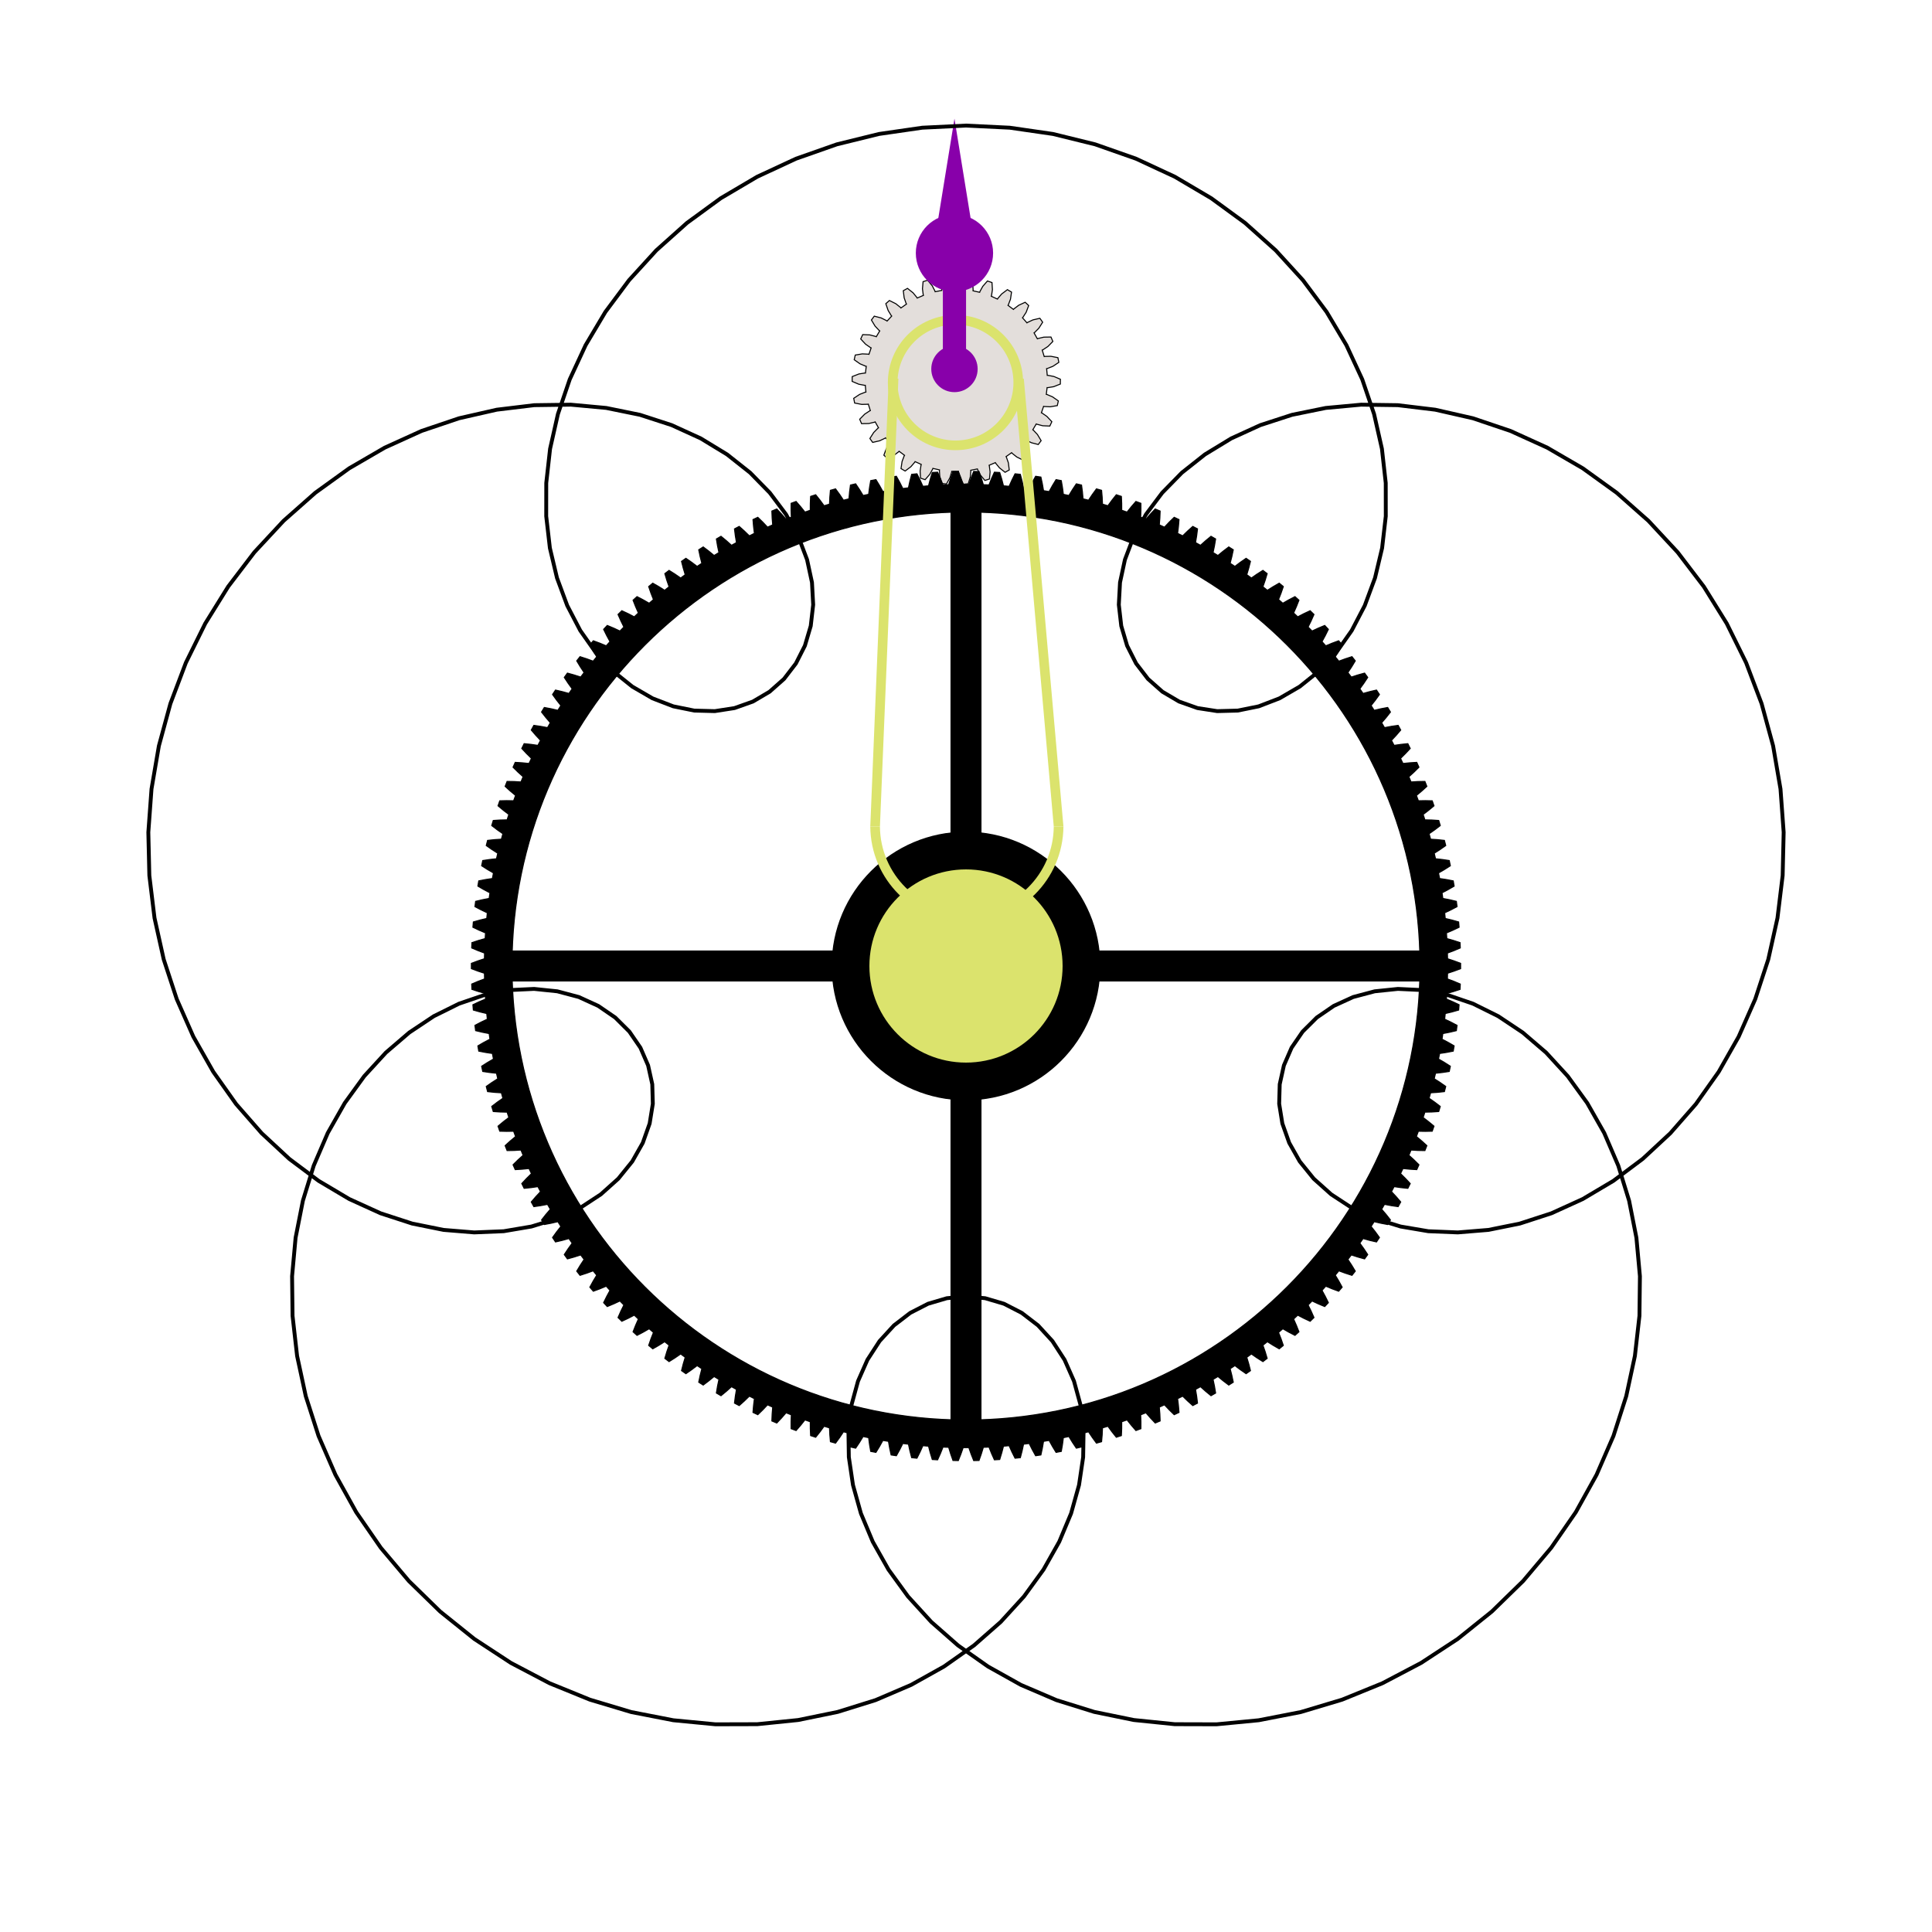
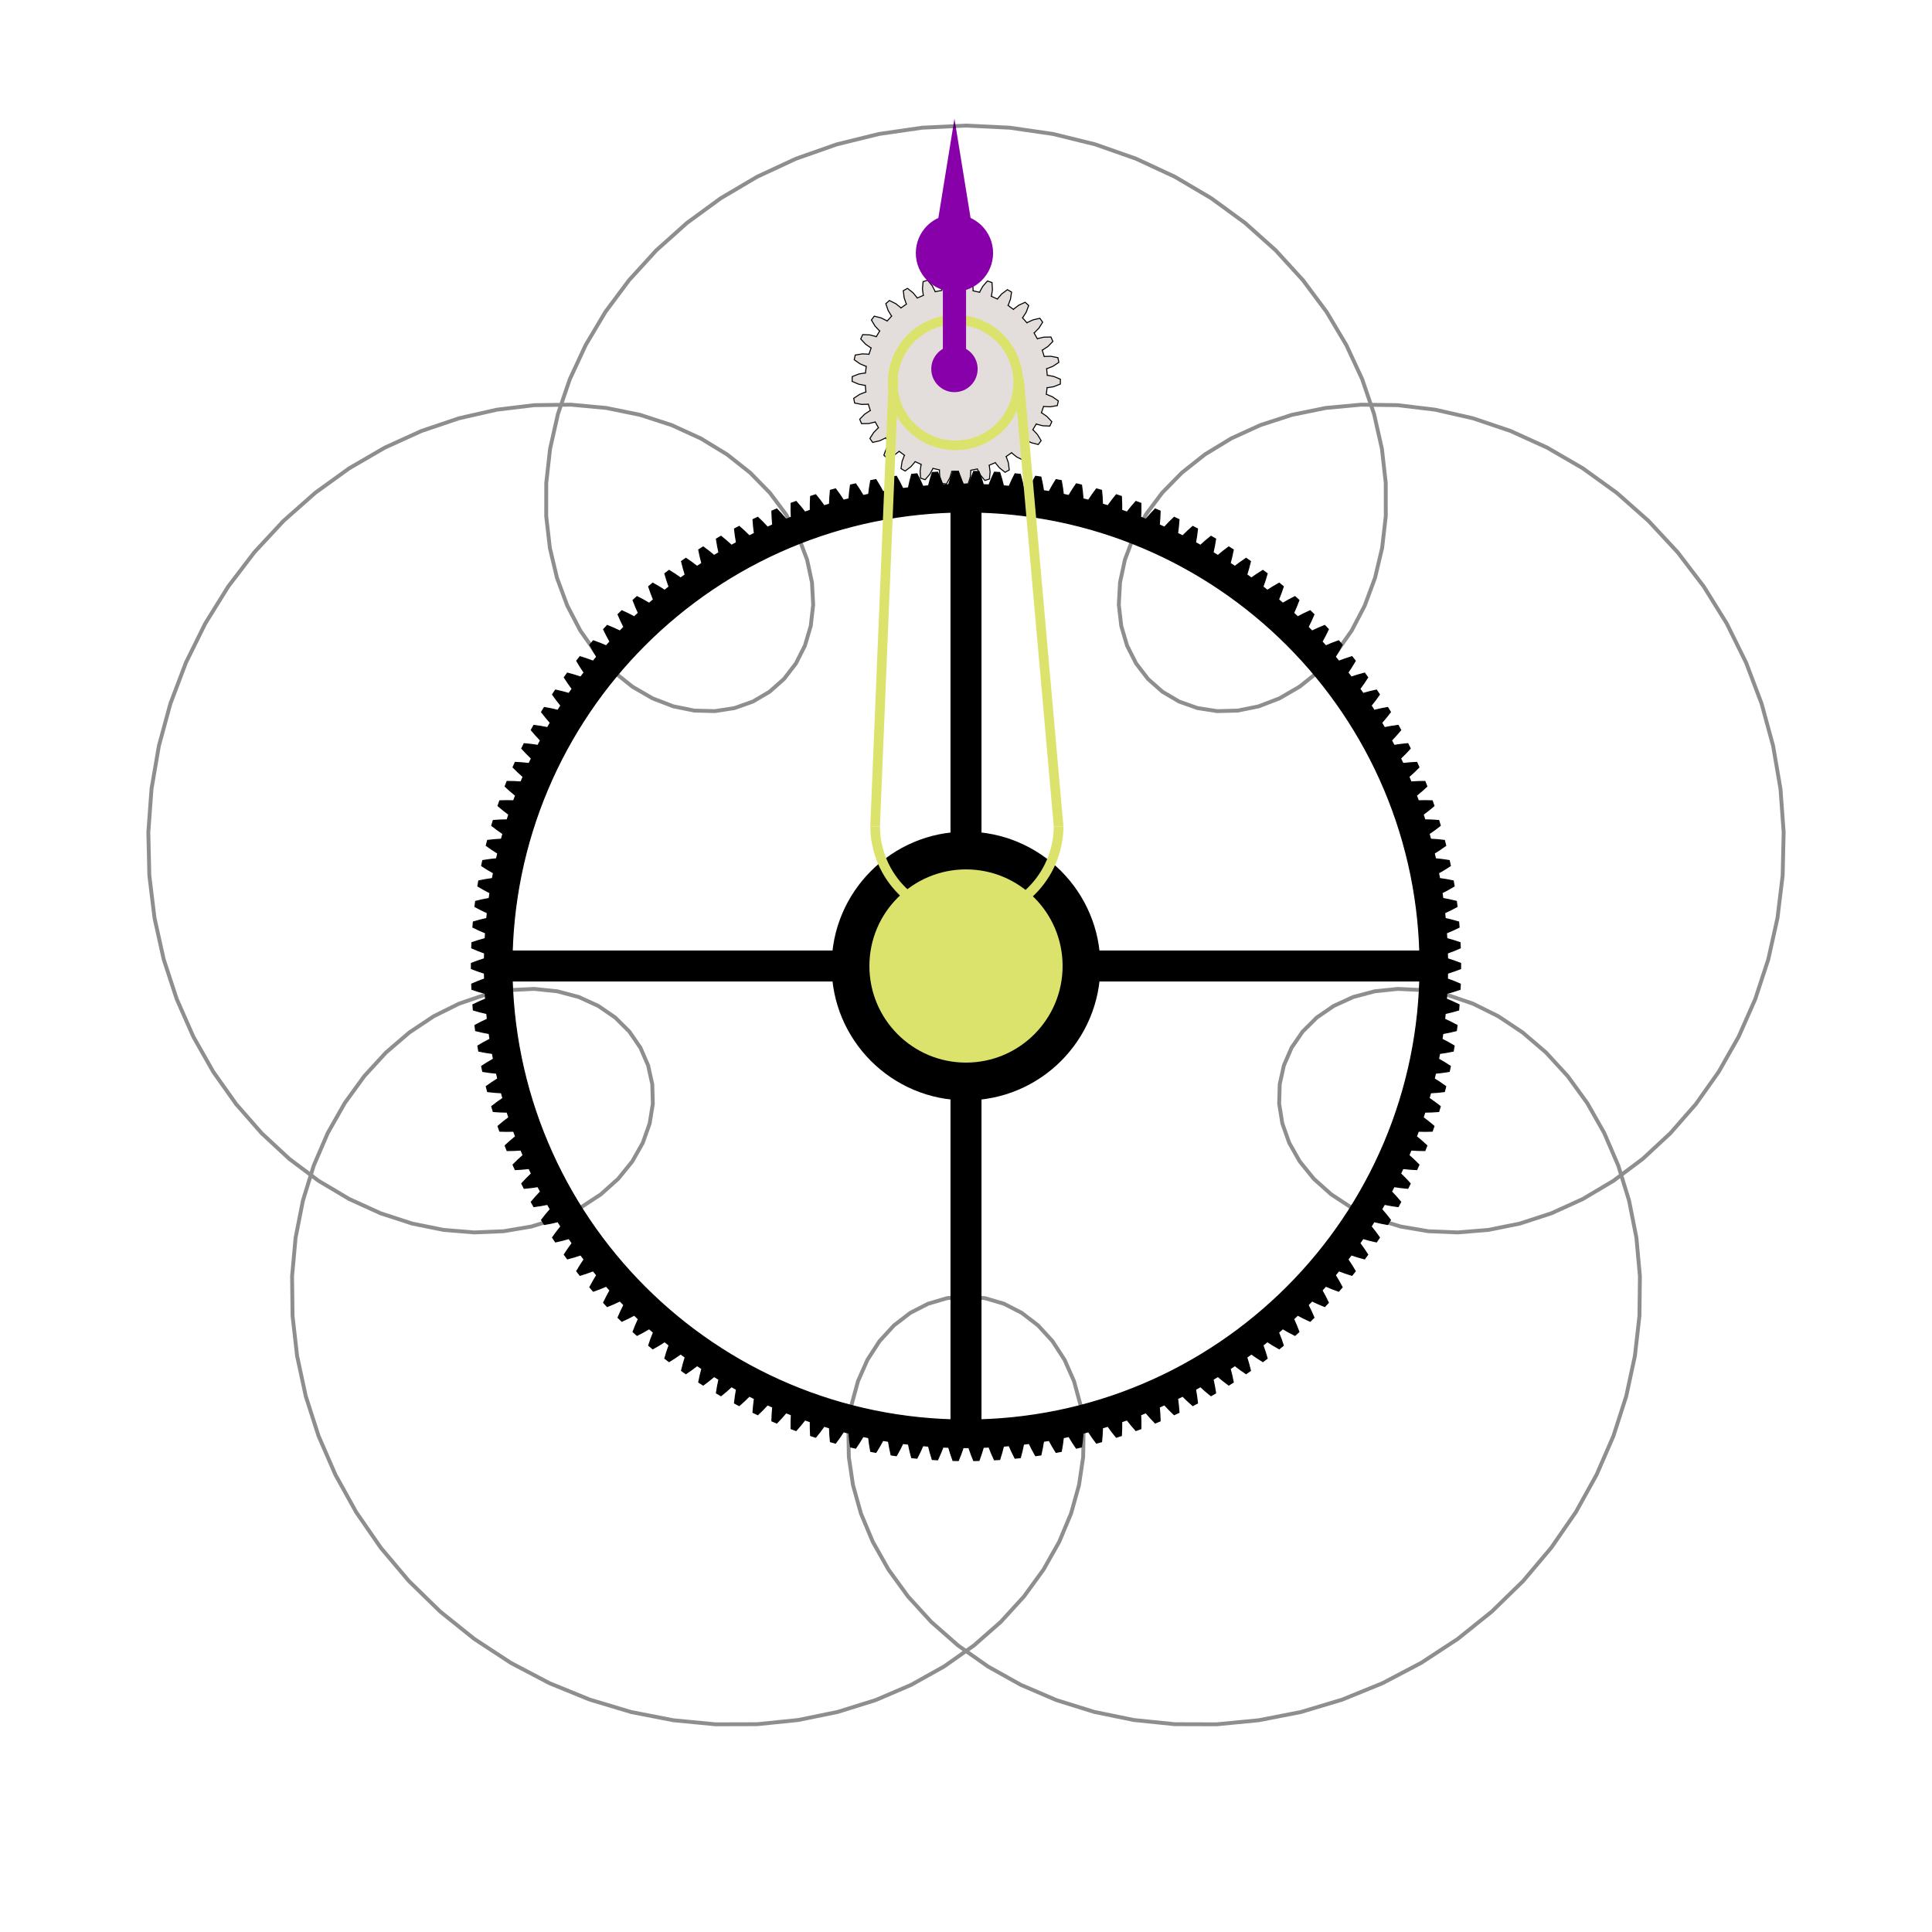
<svg xmlns="http://www.w3.org/2000/svg" id="watch" viewBox="0 0 500 500" version="1.1" height="500" width="500">
  <defs id="defs5123" />
  <g id="layer1">
    <g id="secondary_gear" transform="rotate(0.735,-7548.919,19341.042)" style="fill:#e3dedb">
      <path id="path5150" style="fill:#e3dedb;stroke:#000000;stroke-width:0.265" d="m 23.528,-1.585 0.16,-0.011 1.543,0.273 1.712,0.701 v 1.242 l -1.712,0.701 -1.543,0.273 -0.16,-0.011 -0.185,1.756 0.159,0.023 1.452,0.588 1.529,1.042 -0.258,1.215 -1.82,0.33 -1.566,-0.053 -0.155,-0.044 -0.546,1.68 0.151,0.055 1.298,0.877 1.279,1.337 -0.505,1.135 -1.849,-0.056 -1.521,-0.378 -0.142,-0.075 -0.883,1.529 0.136,0.085 1.087,1.128 0.973,1.574 -0.73,1.005 -1.797,-0.439 -1.409,-0.686 -0.123,-0.103 -1.182,1.312 0.115,0.112 0.829,1.329 0.624,1.741 -0.923,0.831 -1.667,-0.803 -1.236,-0.964 -0.099,-0.126 -1.429,1.038 0.09,0.133 0.535,1.473 0.249,1.833 -1.076,0.621 -1.463,-1.132 -1.008,-1.199 -0.071,-0.144 -1.613,0.718 0.06,0.149 0.217,1.552 -0.138,1.845 -1.181,0.384 -1.196,-1.411 -0.737,-1.383 -0.039,-0.156 -1.728,0.367 0.028,0.158 L 3.952,24.955 3.434,26.731 2.199,26.86 1.322,25.231 0.889,23.725 0.883,23.565 h -1.766 l -0.006,0.161 -0.433,1.506 -0.876,1.629 -1.235,-0.13 -0.519,-1.776 -0.111,-1.563 0.028,-0.158 -1.728,-0.367 -0.039,0.156 -0.737,1.383 -1.196,1.411 -1.181,-0.384 -0.138,-1.845 0.217,-1.552 0.06,-0.149 -1.613,-0.718 -0.071,0.144 -1.008,1.199 -1.463,1.132 -1.076,-0.621 0.249,-1.833 0.535,-1.473 0.09,-0.133 -1.429,-1.038 -0.099,0.126 -1.236,0.964 -1.667,0.803 -0.923,-0.831 0.624,-1.741 0.829,-1.329 0.115,-0.112 -1.182,-1.312 -0.123,0.103 -1.409,0.686 -1.797,0.439 -0.73,-1.005 0.973,-1.574 1.087,-1.128 0.136,-0.085 -0.883,-1.529 -0.142,0.075 -1.521,0.378 -1.849,0.056 -0.505,-1.135 1.279,-1.337 1.298,-0.877 0.151,-0.055 -0.546,-1.68 -0.155,0.044 -1.566,0.053 -1.82,-0.33 -0.258,-1.215 1.529,-1.042 1.452,-0.588 0.159,-0.023 -0.185,-1.756 -0.16,0.011 -1.543,-0.273 -1.712,-0.701 v -1.242 l 1.712,-0.701 1.543,-0.273 0.16,0.011 0.185,-1.756 -0.159,-0.023 -1.452,-0.588 -1.529,-1.042 0.258,-1.215 1.82,-0.33 1.566,0.053 0.155,0.044 0.546,-1.68 -0.151,-0.055 -1.298,-0.877 -1.279,-1.337 0.505,-1.135 1.849,0.056 1.521,0.378 0.142,0.075 0.883,-1.529 -0.136,-0.085 -1.087,-1.128 -0.973,-1.574 0.73,-1.005 1.797,0.439 1.409,0.686 0.123,0.103 1.182,-1.312 -0.115,-0.112 -0.829,-1.329 -0.624,-1.741 0.923,-0.831 1.667,0.803 1.236,0.964 0.099,0.126 1.429,-1.038 -0.09,-0.133 -0.535,-1.473 -0.249,-1.833 1.076,-0.621 1.463,1.132 1.008,1.199 0.071,0.144 1.613,-0.718 -0.06,-0.149 -0.217,-1.552 0.138,-1.845 1.181,-0.384 1.196,1.411 0.737,1.383 0.039,0.156 1.728,-0.367 -0.028,-0.158 0.111,-1.563 0.519,-1.776 1.235,-0.13 0.876,1.629 0.433,1.506 0.006,0.161 h 1.766 l 0.006,-0.161 0.433,-1.506 0.876,-1.629 1.235,0.13 0.519,1.776 0.111,1.563 -0.028,0.158 1.728,0.367 0.039,-0.156 0.737,-1.383 1.196,-1.411 1.181,0.384 0.138,1.845 -0.217,1.552 -0.06,0.149 1.613,0.718 0.071,-0.144 1.008,-1.199 1.463,-1.132 1.076,0.621 -0.249,1.833 -0.535,1.473 -0.09,0.133 1.429,1.038 0.099,-0.126 1.236,-0.964 1.667,-0.803 0.923,0.831 -0.624,1.741 -0.829,1.329 -0.115,0.112 1.182,1.312 0.123,-0.103 1.409,-0.686 1.797,-0.439 0.73,1.005 -0.973,1.574 -1.087,1.128 -0.136,0.085 0.883,1.529 0.142,-0.075 1.521,-0.378 1.849,-0.056 0.505,1.135 -1.279,1.337 -1.298,0.877 -0.151,0.055 0.546,1.68 0.155,-0.044 1.566,-0.053 1.82,0.33 0.258,1.215 -1.529,1.042 -1.452,0.588 -0.159,0.023 z" />
    </g>
    <g id="g5402">
      <path style="fill:#000000;fill-opacity:1;stroke:#000000;stroke-width:0.265" d="m 248.009,122.002 -1.379,0.029 -0.598,1.702 -0.52,1.703 -1.463,0.061 -0.66,-1.653 -0.738,-1.646 -1.376,0.086 -0.526,1.726 -0.448,1.723 -1.46,0.122 -0.729,-1.625 -0.807,-1.614 -1.371,0.144 -0.453,1.747 -0.376,1.74 -1.453,0.184 -0.796,-1.593 -0.873,-1.579 -1.364,0.202 -0.38,1.764 -0.302,1.755 -1.444,0.244 -0.862,-1.558 -0.939,-1.541 -1.354,0.258 -0.305,1.778 -0.228,1.766 -1.433,0.305 -0.927,-1.52 -1.003,-1.5 -1.343,0.315 -0.231,1.79 -0.154,1.774 -1.419,0.364 -0.99,-1.48 -1.065,-1.457 -1.328,0.371 -0.156,1.797 -0.08,1.779 -1.402,0.423 -1.051,-1.437 -1.124,-1.411 -1.311,0.426 -0.081,1.802 -0.005,1.78 -1.383,0.482 -1.11,-1.392 -1.183,-1.363 -1.292,0.481 -0.005,1.805 0.069,1.779 -1.362,0.539 -1.167,-1.345 -1.239,-1.312 -1.271,0.534 0.071,1.802 0.144,1.775 -1.338,0.596 -1.223,-1.294 -1.293,-1.259 -1.247,0.587 0.146,1.798 0.218,1.767 -1.312,0.651 -1.276,-1.242 -1.344,-1.204 -1.222,0.639 0.222,1.791 0.291,1.756 -1.284,0.706 -1.327,-1.188 -1.393,-1.147 -1.194,0.69 0.296,1.78 0.365,1.743 -1.253,0.759 -1.375,-1.131 -1.44,-1.087 -1.164,0.738 0.371,1.766 0.438,1.726 -1.22,0.811 -1.422,-1.072 -1.484,-1.026 -1.132,0.787 0.444,1.749 0.51,1.706 -1.185,0.861 -1.465,-1.012 -1.526,-0.963 -1.098,0.834 0.517,1.729 0.58,1.683 -1.148,0.909 -1.506,-0.949 -1.565,-0.898 -1.062,0.879 0.589,1.705 0.65,1.658 -1.108,0.957 -1.545,-0.886 -1.601,-0.831 -1.025,0.922 0.66,1.679 0.719,1.628 -1.068,1.003 -1.58,-0.82 -1.635,-0.764 -0.985,0.965 0.73,1.651 0.787,1.597 -1.025,1.046 -1.613,-0.753 -1.666,-0.695 -0.944,1.005 0.798,1.619 0.853,1.563 -0.98,1.089 -1.643,-0.685 -1.693,-0.624 -0.901,1.043 0.865,1.584 0.918,1.525 -0.933,1.129 -1.671,-0.615 -1.718,-0.553 -0.856,1.081 0.931,1.546 0.981,1.486 -0.886,1.167 -1.695,-0.545 -1.739,-0.481 -0.811,1.116 0.995,1.505 1.042,1.444 -0.836,1.203 -1.716,-0.473 -1.758,-0.408 -0.763,1.149 1.056,1.462 1.102,1.398 -0.784,1.237 -1.735,-0.402 -1.773,-0.333 -0.715,1.179 1.117,1.417 1.159,1.351 -0.732,1.269 -1.75,-0.329 -1.786,-0.259 -0.664,1.209 1.175,1.369 1.215,1.301 -0.679,1.298 -1.762,-0.255 -1.795,-0.184 -0.613,1.235 1.232,1.319 1.268,1.25 -0.624,1.325 -1.771,-0.181 -1.801,-0.109 -0.561,1.259 1.286,1.266 1.32,1.195 -0.568,1.35 -1.777,-0.106 -1.804,-0.033 -0.507,1.282 1.338,1.211 1.368,1.139 -0.511,1.373 -1.78,-0.032 -1.804,0.042 -0.453,1.302 1.387,1.154 1.415,1.081 -0.453,1.393 -1.78,0.042 -1.8,0.118 -0.398,1.32 1.434,1.095 1.459,1.02 -0.394,1.411 -1.777,0.117 -1.794,0.193 -0.343,1.336 1.479,1.034 1.5,0.959 -0.334,1.426 -1.77,0.192 -1.784,0.268 -0.287,1.349 1.521,0.971 1.539,0.895 -0.274,1.439 -1.761,0.265 -1.771,0.343 -0.23,1.359 1.56,0.906 1.576,0.83 -0.214,1.449 -1.748,0.338 -1.755,0.417 -0.173,1.368 1.597,0.84 1.609,0.763 -0.153,1.457 -1.732,0.412 -1.736,0.49 -0.115,1.374 1.63,0.773 1.639,0.695 -0.092,1.462 -1.714,0.484 -1.714,0.562 -0.058,1.378 1.661,0.704 1.667,0.625 -0.031,1.465 -1.691,0.556 -1.689,0.633 v 1.379 l 1.689,0.633 1.691,0.556 0.031,1.465 -1.667,0.625 -1.661,0.704 0.058,1.378 1.714,0.562 1.714,0.484 0.092,1.462 -1.639,0.695 -1.63,0.773 0.115,1.374 1.736,0.49 1.732,0.412 0.153,1.457 -1.609,0.763 -1.597,0.84 0.173,1.368 1.755,0.417 1.748,0.338 0.214,1.45 -1.576,0.829 -1.56,0.906 0.23,1.36 1.771,0.343 1.761,0.265 0.274,1.439 -1.539,0.895 -1.521,0.971 0.287,1.349 1.784,0.268 1.77,0.192 0.334,1.426 -1.5,0.959 -1.479,1.034 0.343,1.336 1.794,0.193 1.777,0.117 0.394,1.411 -1.459,1.02 -1.434,1.095 0.398,1.32 1.8,0.118 1.78,0.042 0.453,1.393 -1.415,1.081 -1.387,1.154 0.453,1.302 1.804,0.042 1.78,-0.032 0.511,1.373 -1.368,1.139 -1.338,1.211 0.507,1.282 1.804,-0.033 1.777,-0.106 0.568,1.35 -1.32,1.195 -1.286,1.266 0.561,1.259 1.801,-0.109 1.771,-0.181 0.624,1.326 -1.268,1.25 -1.232,1.319 0.613,1.235 1.795,-0.184 1.762,-0.255 0.679,1.298 -1.215,1.301 -1.175,1.369 0.664,1.209 1.786,-0.259 1.75,-0.329 0.732,1.269 -1.159,1.351 -1.117,1.417 0.715,1.179 1.773,-0.333 1.735,-0.402 0.784,1.237 -1.102,1.398 -1.056,1.462 0.763,1.149 1.758,-0.407 1.716,-0.474 0.836,1.202 -1.042,1.444 -0.995,1.505 0.811,1.116 1.739,-0.481 1.695,-0.545 0.886,1.167 -0.981,1.486 -0.931,1.546 0.856,1.081 1.718,-0.553 1.671,-0.615 0.933,1.129 -0.918,1.526 -0.865,1.584 0.901,1.043 1.693,-0.624 1.643,-0.685 0.98,1.088 -0.853,1.563 -0.798,1.619 0.944,1.005 1.666,-0.695 1.613,-0.753 1.025,1.046 -0.787,1.597 -0.73,1.651 0.985,0.965 1.635,-0.764 1.58,-0.82 1.068,1.003 -0.719,1.628 -0.66,1.679 1.025,0.922 1.601,-0.831 1.545,-0.886 1.108,0.958 -0.65,1.657 -0.589,1.705 1.062,0.879 1.565,-0.898 1.506,-0.949 1.148,0.909 -0.58,1.683 -0.517,1.729 1.098,0.834 1.526,-0.963 1.465,-1.012 1.185,0.861 -0.51,1.706 -0.444,1.749 1.132,0.787 1.484,-1.026 1.422,-1.072 1.22,0.811 -0.438,1.726 -0.371,1.766 1.164,0.738 1.44,-1.087 1.375,-1.131 1.253,0.759 -0.365,1.743 -0.296,1.78 1.194,0.69 1.393,-1.147 1.327,-1.188 1.284,0.706 -0.291,1.756 -0.222,1.791 1.222,0.639 1.344,-1.204 1.276,-1.242 1.312,0.651 -0.218,1.767 -0.146,1.798 1.247,0.587 1.293,-1.259 1.223,-1.294 1.338,0.596 -0.144,1.775 -0.071,1.803 1.271,0.534 1.239,-1.312 1.167,-1.345 1.362,0.54 -0.069,1.779 0.005,1.805 1.292,0.481 1.183,-1.363 1.11,-1.392 1.383,0.482 0.005,1.78 0.081,1.802 1.311,0.426 1.124,-1.411 1.051,-1.437 1.402,0.423 0.08,1.779 0.156,1.797 1.328,0.371 1.065,-1.457 0.99,-1.48 1.419,0.364 0.154,1.774 0.231,1.79 1.343,0.315 1.003,-1.5 0.927,-1.52 1.433,0.305 0.228,1.766 0.305,1.778 1.354,0.258 0.939,-1.541 0.862,-1.558 1.444,0.244 0.302,1.755 0.38,1.764 1.364,0.202 0.873,-1.579 0.796,-1.593 1.453,0.184 0.376,1.74 0.453,1.747 1.371,0.144 0.807,-1.614 0.729,-1.625 1.46,0.123 0.448,1.723 0.526,1.726 1.376,0.086 0.738,-1.646 0.66,-1.654 1.463,0.061 0.52,1.703 0.598,1.702 1.379,0.029 0.669,-1.676 0.59,-1.679 h 1.465 l 0.59,1.679 0.669,1.676 1.378,-0.029 0.598,-1.702 0.52,-1.703 1.463,-0.061 0.66,1.654 0.738,1.646 1.376,-0.086 0.526,-1.726 0.448,-1.723 1.46,-0.123 0.729,1.625 0.807,1.614 1.371,-0.144 0.453,-1.747 0.376,-1.74 1.453,-0.184 0.796,1.593 0.873,1.579 1.364,-0.202 0.38,-1.764 0.302,-1.755 1.444,-0.244 0.862,1.558 0.939,1.541 1.354,-0.258 0.305,-1.778 0.228,-1.766 1.433,-0.305 0.927,1.52 1.003,1.5 1.343,-0.315 0.231,-1.79 0.154,-1.774 1.419,-0.364 0.99,1.48 1.065,1.457 1.328,-0.371 0.156,-1.797 0.08,-1.779 1.402,-0.423 1.051,1.437 1.124,1.411 1.311,-0.426 0.081,-1.802 0.005,-1.78 1.383,-0.482 1.11,1.392 1.183,1.363 1.292,-0.481 0.005,-1.805 -0.069,-1.779 1.362,-0.54 1.167,1.345 1.239,1.312 1.271,-0.534 -0.071,-1.803 -0.144,-1.775 1.338,-0.596 1.222,1.294 1.293,1.259 1.247,-0.587 -0.146,-1.798 -0.218,-1.767 1.312,-0.651 1.276,1.242 1.344,1.204 1.222,-0.639 -0.222,-1.791 -0.291,-1.756 1.284,-0.706 1.327,1.188 1.393,1.147 1.194,-0.69 -0.296,-1.78 -0.365,-1.743 1.253,-0.759 1.375,1.131 1.44,1.087 1.164,-0.738 -0.371,-1.766 -0.438,-1.726 1.22,-0.811 1.422,1.072 1.484,1.026 1.132,-0.787 -0.444,-1.749 -0.51,-1.706 1.185,-0.861 1.465,1.012 1.526,0.963 1.098,-0.834 -0.517,-1.729 -0.58,-1.683 1.148,-0.909 1.506,0.949 1.565,0.898 1.062,-0.879 -0.589,-1.705 -0.65,-1.657 1.108,-0.958 1.545,0.886 1.601,0.831 1.025,-0.922 -0.66,-1.679 -0.719,-1.628 1.068,-1.003 1.58,0.82 1.635,0.764 0.985,-0.965 -0.73,-1.651 -0.787,-1.597 1.025,-1.046 1.613,0.753 1.665,0.695 0.944,-1.005 -0.798,-1.619 -0.853,-1.563 0.98,-1.088 1.643,0.685 1.693,0.624 0.901,-1.043 -0.865,-1.584 -0.918,-1.526 0.933,-1.129 1.671,0.615 1.718,0.553 0.856,-1.081 -0.931,-1.546 -0.981,-1.486 0.886,-1.167 1.695,0.545 1.739,0.481 0.811,-1.116 -0.995,-1.505 -1.042,-1.444 0.836,-1.202 1.716,0.474 1.758,0.407 0.763,-1.149 -1.056,-1.462 -1.102,-1.398 0.784,-1.237 1.735,0.402 1.774,0.333 0.714,-1.179 -1.117,-1.417 -1.159,-1.351 0.732,-1.269 1.75,0.329 1.786,0.259 0.664,-1.209 -1.175,-1.369 -1.215,-1.301 0.679,-1.298 1.762,0.255 1.795,0.184 0.613,-1.235 -1.232,-1.319 -1.268,-1.25 0.624,-1.326 1.771,0.181 1.801,0.109 0.561,-1.259 -1.286,-1.266 -1.32,-1.195 0.568,-1.35 1.777,0.106 1.804,0.033 0.507,-1.282 -1.337,-1.211 -1.369,-1.139 0.511,-1.373 1.78,0.032 1.804,-0.042 0.453,-1.302 -1.387,-1.154 -1.415,-1.081 0.453,-1.393 1.78,-0.042 1.8,-0.118 0.398,-1.32 -1.434,-1.095 -1.459,-1.02 0.394,-1.411 1.777,-0.117 1.794,-0.193 0.343,-1.336 -1.479,-1.034 -1.5,-0.959 0.334,-1.426 1.77,-0.192 1.784,-0.268 0.287,-1.349 -1.521,-0.971 -1.539,-0.895 0.274,-1.439 1.761,-0.265 1.771,-0.343 0.23,-1.36 -1.56,-0.906 -1.576,-0.829 0.214,-1.45 1.748,-0.338 1.755,-0.417 0.173,-1.368 -1.597,-0.84 -1.609,-0.763 0.153,-1.457 1.732,-0.412 1.736,-0.49 0.115,-1.374 -1.63,-0.773 -1.639,-0.695 0.092,-1.462 1.714,-0.484 1.714,-0.562 0.058,-1.378 -1.661,-0.704 -1.667,-0.625 0.031,-1.465 1.691,-0.556 1.689,-0.633 v -1.379 l -1.689,-0.633 -1.691,-0.556 -0.031,-1.465 1.667,-0.625 1.661,-0.704 -0.058,-1.378 -1.714,-0.562 -1.714,-0.484 -0.092,-1.462 1.639,-0.695 1.63,-0.773 -0.115,-1.374 -1.736,-0.49 -1.732,-0.412 -0.153,-1.457 1.609,-0.763 1.597,-0.84 -0.173,-1.368 -1.755,-0.417 -1.748,-0.338 -0.214,-1.449 1.576,-0.83 1.56,-0.906 -0.23,-1.359 -1.771,-0.343 -1.761,-0.265 -0.274,-1.439 1.539,-0.895 1.521,-0.971 -0.287,-1.349 -1.784,-0.268 -1.77,-0.192 -0.334,-1.426 1.5,-0.959 1.479,-1.034 -0.343,-1.336 -1.794,-0.193 -1.777,-0.117 -0.394,-1.411 1.459,-1.02 1.434,-1.095 -0.398,-1.32 -1.8,-0.118 -1.78,-0.042 -0.453,-1.393 1.415,-1.081 1.387,-1.154 -0.453,-1.302 -1.804,-0.042 -1.78,0.032 -0.511,-1.373 1.369,-1.139 1.337,-1.211 -0.507,-1.282 -1.804,0.033 -1.777,0.106 -0.568,-1.35 1.32,-1.195 1.286,-1.266 -0.561,-1.259 -1.801,0.109 -1.771,0.181 -0.624,-1.325 1.268,-1.25 1.232,-1.319 -0.613,-1.235 -1.795,0.184 -1.762,0.255 -0.679,-1.298 1.215,-1.301 1.175,-1.369 -0.664,-1.209 -1.786,0.259 -1.75,0.329 -0.732,-1.269 1.159,-1.351 1.117,-1.417 -0.714,-1.179 -1.774,0.333 -1.735,0.402 -0.784,-1.237 1.102,-1.398 1.056,-1.462 -0.763,-1.149 -1.758,0.408 -1.716,0.473 -0.836,-1.203 1.042,-1.444 0.995,-1.505 -0.811,-1.116 -1.739,0.481 -1.695,0.545 -0.886,-1.167 0.981,-1.486 0.931,-1.546 -0.856,-1.081 -1.718,0.553 -1.671,0.615 -0.933,-1.129 0.918,-1.525 0.865,-1.584 -0.901,-1.043 -1.693,0.624 -1.643,0.685 -0.98,-1.089 0.853,-1.563 0.798,-1.619 -0.944,-1.005 -1.665,0.695 -1.613,0.753 -1.025,-1.046 0.787,-1.597 0.73,-1.651 -0.985,-0.965 -1.635,0.764 -1.58,0.82 -1.068,-1.003 0.719,-1.628 0.66,-1.679 -1.025,-0.922 -1.601,0.831 -1.545,0.886 -1.108,-0.957 0.65,-1.658 0.589,-1.705 -1.062,-0.879 -1.565,0.898 -1.506,0.949 -1.148,-0.909 0.58,-1.683 0.517,-1.729 -1.098,-0.834 -1.526,0.963 -1.465,1.012 -1.185,-0.861 0.51,-1.706 0.444,-1.749 -1.132,-0.787 -1.484,1.026 -1.422,1.072 -1.22,-0.811 0.438,-1.726 0.371,-1.766 -1.164,-0.738 -1.44,1.087 -1.375,1.131 -1.253,-0.759 0.365,-1.743 0.296,-1.78 -1.194,-0.69 -1.393,1.147 -1.327,1.188 -1.284,-0.706 0.291,-1.756 0.222,-1.791 -1.222,-0.639 -1.344,1.204 -1.276,1.242 -1.312,-0.651 0.218,-1.767 0.146,-1.798 -1.247,-0.587 -1.293,1.259 -1.222,1.294 -1.338,-0.596 0.144,-1.775 0.071,-1.802 -1.271,-0.534 -1.239,1.312 -1.167,1.345 -1.362,-0.539 0.069,-1.779 -0.005,-1.805 -1.292,-0.481 -1.183,1.363 -1.11,1.392 -1.383,-0.482 -0.005,-1.78 -0.081,-1.802 -1.311,-0.426 -1.124,1.411 -1.051,1.437 -1.402,-0.423 -0.08,-1.779 -0.156,-1.797 -1.328,-0.371 -1.065,1.457 -0.99,1.48 -1.419,-0.364 -0.154,-1.774 -0.231,-1.79 -1.343,-0.315 -1.003,1.5 -0.927,1.52 -1.433,-0.305 -0.228,-1.766 -0.305,-1.778 -1.354,-0.258 -0.939,1.541 -0.862,1.558 -1.444,-0.244 -0.302,-1.755 -0.38,-1.764 -1.364,-0.202 -0.873,1.579 -0.796,1.593 -1.453,-0.184 -0.376,-1.74 -0.453,-1.747 -1.371,-0.144 -0.807,1.614 -0.729,1.625 -1.46,-0.122 -0.448,-1.723 -0.526,-1.726 -1.376,-0.086 -0.738,1.646 -0.66,1.653 -1.463,-0.061 -0.52,-1.703 -0.598,-1.702 -1.378,-0.029 -0.669,1.676 -0.59,1.679 h -1.465 l -0.59,-1.679 z m 1.992,10.498 A 117.5,117.5 0 0 1 367.5,250 117.5,117.5 0 0 1 250,367.5 117.5,117.5 0 0 1 132.5,250 117.5,117.5 0 0 1 250,132.5 Z" id="path5134" />
      <rect y="127.966" x="245.99" height="244.068" width="8.019" id="rect4487" style="fill:#000000;fill-opacity:1;stroke:none;stroke-width:0.305" />
      <rect transform="rotate(-90)" y="127.966" x="-254.009" height="244.068" width="8.019" id="rect4487-3" style="fill:#000000;fill-opacity:1;stroke:none;stroke-width:0.305" />
      <circle r="34.774" cy="250" cx="250" id="path4504" style="fill:#000000;fill-opacity:1;stroke:none;stroke-width:0.265" />
    </g>
    <g id="transmitter">
      <circle r="25" cy="250" cx="250" id="path5412" style="fill:#dbe36d;fill-opacity:1;stroke:none;stroke-width:0.347" />
      <path id="path5412-9" transform="scale(0.2645833)" d="M 851.258 808.395 A 94.488 94.488 0 0 0 945.715 902.254 A 94.488 94.488 0 0 0 1040.182 808.395 L 1030.723 808.395 A 85.039 85.039 0 0 1 945.715 892.805 A 85.039 85.039 0 0 1 860.697 808.395 L 851.258 808.395 z " style="fill:#dbe36d;fill-opacity:1;stroke:none;stroke-width:1.31" />
      <path id="path5522" d="m 225.229,213.888 4.769,-115.887 h 2.506 l -4.777,115.887 z" style="fill:#dbe36d;fill-rule:evenodd;stroke:none;stroke-width:0.265px;stroke-linecap:butt;stroke-linejoin:miter;stroke-opacity:1;fill-opacity:1" />
      <path id="path5524" d="M 275.215,213.888 264.961,98.001 h -2.494 l 10.245,115.887 z" style="fill:#dbe36d;fill-rule:evenodd;stroke:none;stroke-width:0.265px;stroke-linecap:butt;stroke-linejoin:miter;stroke-opacity:1;fill-opacity:1" />
      <path id="path5526" transform="scale(0.2645833)" d="M 934.6 308.055 A 66.142 66.142 0 0 0 868.457 374.197 A 66.142 66.142 0 0 0 934.6 440.338 A 66.142 66.142 0 0 0 1000.74 374.197 A 66.142 66.142 0 0 0 934.6 308.055 z M 934.6 317.504 A 56.693 56.693 0 0 1 991.293 374.197 A 56.693 56.693 0 0 1 934.6 430.889 A 56.693 56.693 0 0 1 877.906 374.197 A 56.693 56.693 0 0 1 934.6 317.504 z " style="fill:#dbe36d;fill-opacity:1;stroke:none;stroke-width:1.029" />
    </g>
    <g transform="translate(247.0129,95.48913)" id="hour_hand">
      <g id="g4511">
        <circle cy="0" cx="0" style="fill:#8800aa;fill-opacity:1;stroke:none;stroke-width:0.542" id="path4496" r="6" />
        <circle cx="0" style="fill:#8800aa;fill-opacity:1;stroke:none;stroke-width:1.085" id="path4496-3" cy="-30" r="10" />
        <rect style="fill:#8800aa;fill-opacity:1;stroke:none;stroke-width:0.529" id="rect4513" width="6" height="20" x="-3" y="-25" />
        <path d="M -4.466,-37.26 H 4.466 L -1.6e-6,-64.777 Z" style="fill:#8800aa;fill-opacity:1;stroke:none;stroke-width:0.337" id="path4535" />
      </g>
    </g>
  </g>
-   <path stroke="black" fill="transparent" d="M 250.00 32.50 L 261.32 33.05 L 272.51 34.67 L 283.44 37.36 L 293.99 41.07 L 304.04 45.74 L 313.48 51.31 L 322.21 57.69 L 330.15 64.79 L 337.20 72.51 L 343.32 80.72 L 348.44 89.32 L 352.55 98.18 L 355.61 107.16 L 357.64 116.15 L 358.63 125.00 L 358.64 133.60 L 357.69 141.83 L 355.85 149.57 L 353.20 156.72 L 349.83 163.18 L 345.82 168.88 L 341.29 173.74 L 336.35 177.70 L 331.13 180.73 L 325.75 182.80 L 320.33 183.90 L 315.01 184.04 L 309.91 183.25 L 305.15 181.56 L 300.84 179.02 L 297.10 175.71 L 294.02 171.70 L 291.69 167.10 L 290.18 161.99 L 289.55 156.50 L 289.86 150.74 L 291.13 144.84 L 293.37 138.92 L 296.59 133.11 L 300.77 127.54 L 305.87 122.33 L 311.85 117.60 L 318.65 113.46 L 326.18 110.02 L 334.36 107.36 L 343.09 105.58 L 352.26 104.73 L 361.75 104.86 L 371.44 106.03 L 381.20 108.25 L 390.91 111.53 L 400.42 115.85 L 409.63 121.20 L 418.40 127.53 L 426.61 134.79 L 434.16 142.91 L 440.94 151.80 L 446.88 161.36 L 451.89 171.50 L 455.90 182.10 L 458.88 193.03 L 460.79 204.18 L 461.61 215.40 L 461.35 226.58 L 460.01 237.59 L 457.63 248.29 L 454.26 258.56 L 449.96 268.30 L 444.80 277.39 L 438.88 285.75 L 432.28 293.28 L 425.13 299.92 L 417.53 305.61 L 409.61 310.31 L 401.50 314.00 L 393.32 316.66 L 385.20 318.30 L 377.27 318.95 L 369.65 318.64 L 362.46 317.42 L 355.81 315.37 L 349.79 312.56 L 344.50 309.09 L 340.00 305.06 L 336.37 300.58 L 333.65 295.77 L 331.87 290.76 L 331.05 285.66 L 331.19 280.61 L 332.27 275.73 L 334.26 271.15 L 337.12 266.98 L 340.78 263.34 L 345.17 260.33 L 350.20 258.03 L 355.77 256.55 L 361.77 255.93 L 368.09 256.23 L 374.61 257.50 L 381.20 259.75 L 387.73 262.99 L 394.08 267.22 L 400.12 272.40 L 405.72 278.50 L 410.77 285.46 L 415.17 293.21 L 418.81 301.67 L 421.61 310.74 L 423.50 320.32 L 424.41 330.29 L 424.29 340.53 L 423.11 350.92 L 420.87 361.32 L 417.56 371.62 L 413.19 381.67 L 407.81 391.36 L 401.45 400.56 L 394.19 409.16 L 386.09 417.06 L 377.26 424.15 L 367.78 430.36 L 357.77 435.62 L 347.34 439.87 L 336.63 443.08 L 325.75 445.20 L 314.84 446.25 L 304.02 446.22 L 293.43 445.14 L 283.19 443.04 L 273.41 439.99 L 264.21 436.05 L 255.69 431.29 L 247.93 425.83 L 241.01 419.75 L 235.00 413.17 L 229.94 406.21 L 225.87 399.00 L 222.80 391.66 L 220.75 384.32 L 219.68 377.10 L 219.57 370.14 L 220.38 363.55 L 222.05 357.44 L 224.49 351.92 L 227.63 347.08 L 231.36 343.01 L 235.58 339.77 L 240.18 337.41 L 245.03 335.98 L 250.00 335.50 L 254.97 335.98 L 259.82 337.41 L 264.42 339.77 L 268.64 343.01 L 272.37 347.08 L 275.51 351.92 L 277.95 357.44 L 279.62 363.55 L 280.43 370.14 L 280.32 377.10 L 279.25 384.32 L 277.20 391.66 L 274.13 399.00 L 270.06 406.21 L 265.00 413.17 L 258.99 419.75 L 252.07 425.83 L 244.31 431.29 L 235.79 436.05 L 226.59 439.99 L 216.81 443.04 L 206.57 445.14 L 195.98 446.22 L 185.16 446.25 L 174.25 445.20 L 163.37 443.08 L 152.66 439.87 L 142.23 435.62 L 132.22 430.36 L 122.74 424.15 L 113.91 417.06 L 105.81 409.16 L 98.55 400.56 L 92.19 391.36 L 86.81 381.67 L 82.44 371.62 L 79.13 361.32 L 76.89 350.92 L 75.71 340.53 L 75.59 330.29 L 76.50 320.32 L 78.39 310.74 L 81.19 301.67 L 84.83 293.21 L 89.23 285.46 L 94.28 278.50 L 99.88 272.40 L 105.92 267.22 L 112.27 262.99 L 118.80 259.75 L 125.39 257.50 L 131.91 256.23 L 138.23 255.93 L 144.23 256.55 L 149.80 258.03 L 154.83 260.33 L 159.22 263.34 L 162.88 266.98 L 165.74 271.15 L 167.73 275.73 L 168.81 280.61 L 168.95 285.66 L 168.13 290.76 L 166.35 295.78 L 163.63 300.58 L 160.00 305.06 L 155.50 309.09 L 150.21 312.56 L 144.19 315.37 L 137.54 317.42 L 130.35 318.64 L 122.73 318.95 L 114.80 318.30 L 106.68 316.66 L 98.50 314.00 L 90.39 310.31 L 82.47 305.61 L 74.87 299.92 L 67.72 293.28 L 61.12 285.75 L 55.20 277.39 L 50.04 268.30 L 45.74 258.56 L 42.37 248.29 L 39.99 237.59 L 38.65 226.58 L 38.39 215.40 L 39.21 204.18 L 41.12 193.03 L 44.10 182.10 L 48.11 171.50 L 53.12 161.36 L 59.06 151.80 L 65.84 142.91 L 73.39 134.79 L 81.60 127.53 L 90.37 121.20 L 99.58 115.85 L 109.09 111.53 L 118.80 108.25 L 128.56 106.03 L 138.25 104.86 L 147.74 104.73 L 156.91 105.58 L 165.64 107.36 L 173.82 110.02 L 181.35 113.46 L 188.15 117.60 L 194.13 122.33 L 199.23 127.54 L 203.41 133.11 L 206.63 138.92 L 208.87 144.84 L 210.14 150.74 L 210.45 156.50 L 209.82 161.99 L 208.31 167.10 L 205.98 171.70 L 202.90 175.71 L 199.16 179.02 L 194.85 181.56 L 190.09 183.25 L 184.99 184.04 L 179.67 183.90 L 174.25 182.80 L 168.87 180.73 L 163.65 177.70 L 158.71 173.74 L 154.18 168.88 L 150.17 163.18 L 146.80 156.72 L 144.15 149.57 L 142.31 141.83 L 141.36 133.60 L 141.37 125.00 L 142.36 116.15 L 144.39 107.16 L 147.45 98.18 L 151.56 89.32 L 156.68 80.72 L 162.80 72.51 L 169.85 64.79 L 177.79 57.69 L 186.52 51.31 L 195.96 45.74 L 206.01 41.07 L 216.56 37.36 L 227.49 34.67 L 238.68 33.05 Z" id="epitrochoid" style="fill:none" />
+   <path d="M 250.00 32.50 L 261.32 33.05 L 272.51 34.67 L 283.44 37.36 L 293.99 41.07 L 304.04 45.74 L 313.48 51.31 L 322.21 57.69 L 330.15 64.79 L 337.20 72.51 L 343.32 80.72 L 348.44 89.32 L 352.55 98.18 L 355.61 107.16 L 357.64 116.15 L 358.63 125.00 L 358.64 133.60 L 357.69 141.83 L 355.85 149.57 L 353.20 156.72 L 349.83 163.18 L 345.82 168.88 L 341.29 173.74 L 336.35 177.70 L 331.13 180.73 L 325.75 182.80 L 320.33 183.90 L 315.01 184.04 L 309.91 183.25 L 305.15 181.56 L 300.84 179.02 L 297.10 175.71 L 294.02 171.70 L 291.69 167.10 L 290.18 161.99 L 289.55 156.50 L 289.86 150.74 L 291.13 144.84 L 293.37 138.92 L 296.59 133.11 L 300.77 127.54 L 305.87 122.33 L 311.85 117.60 L 318.65 113.46 L 326.18 110.02 L 334.36 107.36 L 343.09 105.58 L 352.26 104.73 L 361.75 104.86 L 371.44 106.03 L 381.20 108.25 L 390.91 111.53 L 400.42 115.85 L 409.63 121.20 L 418.40 127.53 L 426.61 134.79 L 434.16 142.91 L 440.94 151.80 L 446.88 161.36 L 451.89 171.50 L 455.90 182.10 L 458.88 193.03 L 460.79 204.18 L 461.61 215.40 L 461.35 226.58 L 460.01 237.59 L 457.63 248.29 L 454.26 258.56 L 449.96 268.30 L 444.80 277.39 L 438.88 285.75 L 432.28 293.28 L 425.13 299.92 L 417.53 305.61 L 409.61 310.31 L 401.50 314.00 L 393.32 316.66 L 385.20 318.30 L 377.27 318.95 L 369.65 318.64 L 362.46 317.42 L 355.81 315.37 L 349.79 312.56 L 344.50 309.09 L 340.00 305.06 L 336.37 300.58 L 333.65 295.77 L 331.87 290.76 L 331.05 285.66 L 331.19 280.61 L 332.27 275.73 L 334.26 271.15 L 337.12 266.98 L 340.78 263.34 L 345.17 260.33 L 350.20 258.03 L 355.77 256.55 L 361.77 255.93 L 368.09 256.23 L 374.61 257.50 L 381.20 259.75 L 387.73 262.99 L 394.08 267.22 L 400.12 272.40 L 405.72 278.50 L 410.77 285.46 L 415.17 293.21 L 418.81 301.67 L 421.61 310.74 L 423.50 320.32 L 424.41 330.29 L 424.29 340.53 L 423.11 350.92 L 420.87 361.32 L 417.56 371.62 L 413.19 381.67 L 407.81 391.36 L 401.45 400.56 L 394.19 409.16 L 386.09 417.06 L 377.26 424.15 L 367.78 430.36 L 357.77 435.62 L 347.34 439.87 L 336.63 443.08 L 325.75 445.20 L 314.84 446.25 L 304.02 446.22 L 293.43 445.14 L 283.19 443.04 L 273.41 439.99 L 264.21 436.05 L 255.69 431.29 L 247.93 425.83 L 241.01 419.75 L 235.00 413.17 L 229.94 406.21 L 225.87 399.00 L 222.80 391.66 L 220.75 384.32 L 219.68 377.10 L 219.57 370.14 L 220.38 363.55 L 222.05 357.44 L 224.49 351.92 L 227.63 347.08 L 231.36 343.01 L 235.58 339.77 L 240.18 337.41 L 245.03 335.98 L 250.00 335.50 L 254.97 335.98 L 259.82 337.41 L 264.42 339.77 L 268.64 343.01 L 272.37 347.08 L 275.51 351.92 L 277.95 357.44 L 279.62 363.55 L 280.43 370.14 L 280.32 377.10 L 279.25 384.32 L 277.20 391.66 L 274.13 399.00 L 270.06 406.21 L 265.00 413.17 L 258.99 419.75 L 252.07 425.83 L 244.31 431.29 L 235.79 436.05 L 226.59 439.99 L 216.81 443.04 L 206.57 445.14 L 195.98 446.22 L 185.16 446.25 L 174.25 445.20 L 163.37 443.08 L 152.66 439.87 L 142.23 435.62 L 132.22 430.36 L 122.74 424.15 L 113.91 417.06 L 105.81 409.16 L 98.55 400.56 L 92.19 391.36 L 86.81 381.67 L 82.44 371.62 L 79.13 361.32 L 76.89 350.92 L 75.71 340.53 L 75.59 330.29 L 76.50 320.32 L 78.39 310.74 L 81.19 301.67 L 84.83 293.21 L 89.23 285.46 L 94.28 278.50 L 99.88 272.40 L 105.92 267.22 L 112.27 262.99 L 118.80 259.75 L 125.39 257.50 L 131.91 256.23 L 138.23 255.93 L 144.23 256.55 L 149.80 258.03 L 154.83 260.33 L 159.22 263.34 L 162.88 266.98 L 165.74 271.15 L 167.73 275.73 L 168.81 280.61 L 168.95 285.66 L 168.13 290.76 L 166.35 295.78 L 163.63 300.58 L 160.00 305.06 L 155.50 309.09 L 150.21 312.56 L 144.19 315.37 L 137.54 317.42 L 130.35 318.64 L 122.73 318.95 L 114.80 318.30 L 106.68 316.66 L 98.50 314.00 L 90.39 310.31 L 82.47 305.61 L 74.87 299.92 L 67.72 293.28 L 61.12 285.75 L 55.20 277.39 L 50.04 268.30 L 45.74 258.56 L 42.37 248.29 L 39.99 237.59 L 38.65 226.58 L 38.39 215.40 L 39.21 204.18 L 41.12 193.03 L 44.10 182.10 L 48.11 171.50 L 53.12 161.36 L 59.06 151.80 L 65.84 142.91 L 73.39 134.79 L 81.60 127.53 L 90.37 121.20 L 99.58 115.85 L 109.09 111.53 L 118.80 108.25 L 128.56 106.03 L 138.25 104.86 L 147.74 104.73 L 156.91 105.58 L 165.64 107.36 L 173.82 110.02 L 181.35 113.46 L 188.15 117.60 L 194.13 122.33 L 199.23 127.54 L 203.41 133.11 L 206.63 138.92 L 208.87 144.84 L 210.14 150.74 L 210.45 156.50 L 209.82 161.99 L 208.31 167.10 L 205.98 171.70 L 202.90 175.71 L 199.16 179.02 L 194.85 181.56 L 190.09 183.25 L 184.99 184.04 L 179.67 183.90 L 174.25 182.80 L 168.87 180.73 L 163.65 177.70 L 158.71 173.74 L 154.18 168.88 L 150.17 163.18 L 146.80 156.72 L 144.15 149.57 L 142.31 141.83 L 141.36 133.60 L 141.37 125.00 L 142.36 116.15 L 144.39 107.16 L 147.45 98.18 L 151.56 89.32 L 156.68 80.72 L 162.80 72.51 L 169.85 64.79 L 177.79 57.69 L 186.52 51.31 L 195.96 45.74 L 206.01 41.07 L 216.56 37.36 L 227.49 34.67 L 238.68 33.05 Z" id="epitrochoid" style="fill:none;stroke:#000000;stroke-opacity:0.444" stroke="black" fill="transparent" />
</svg>
